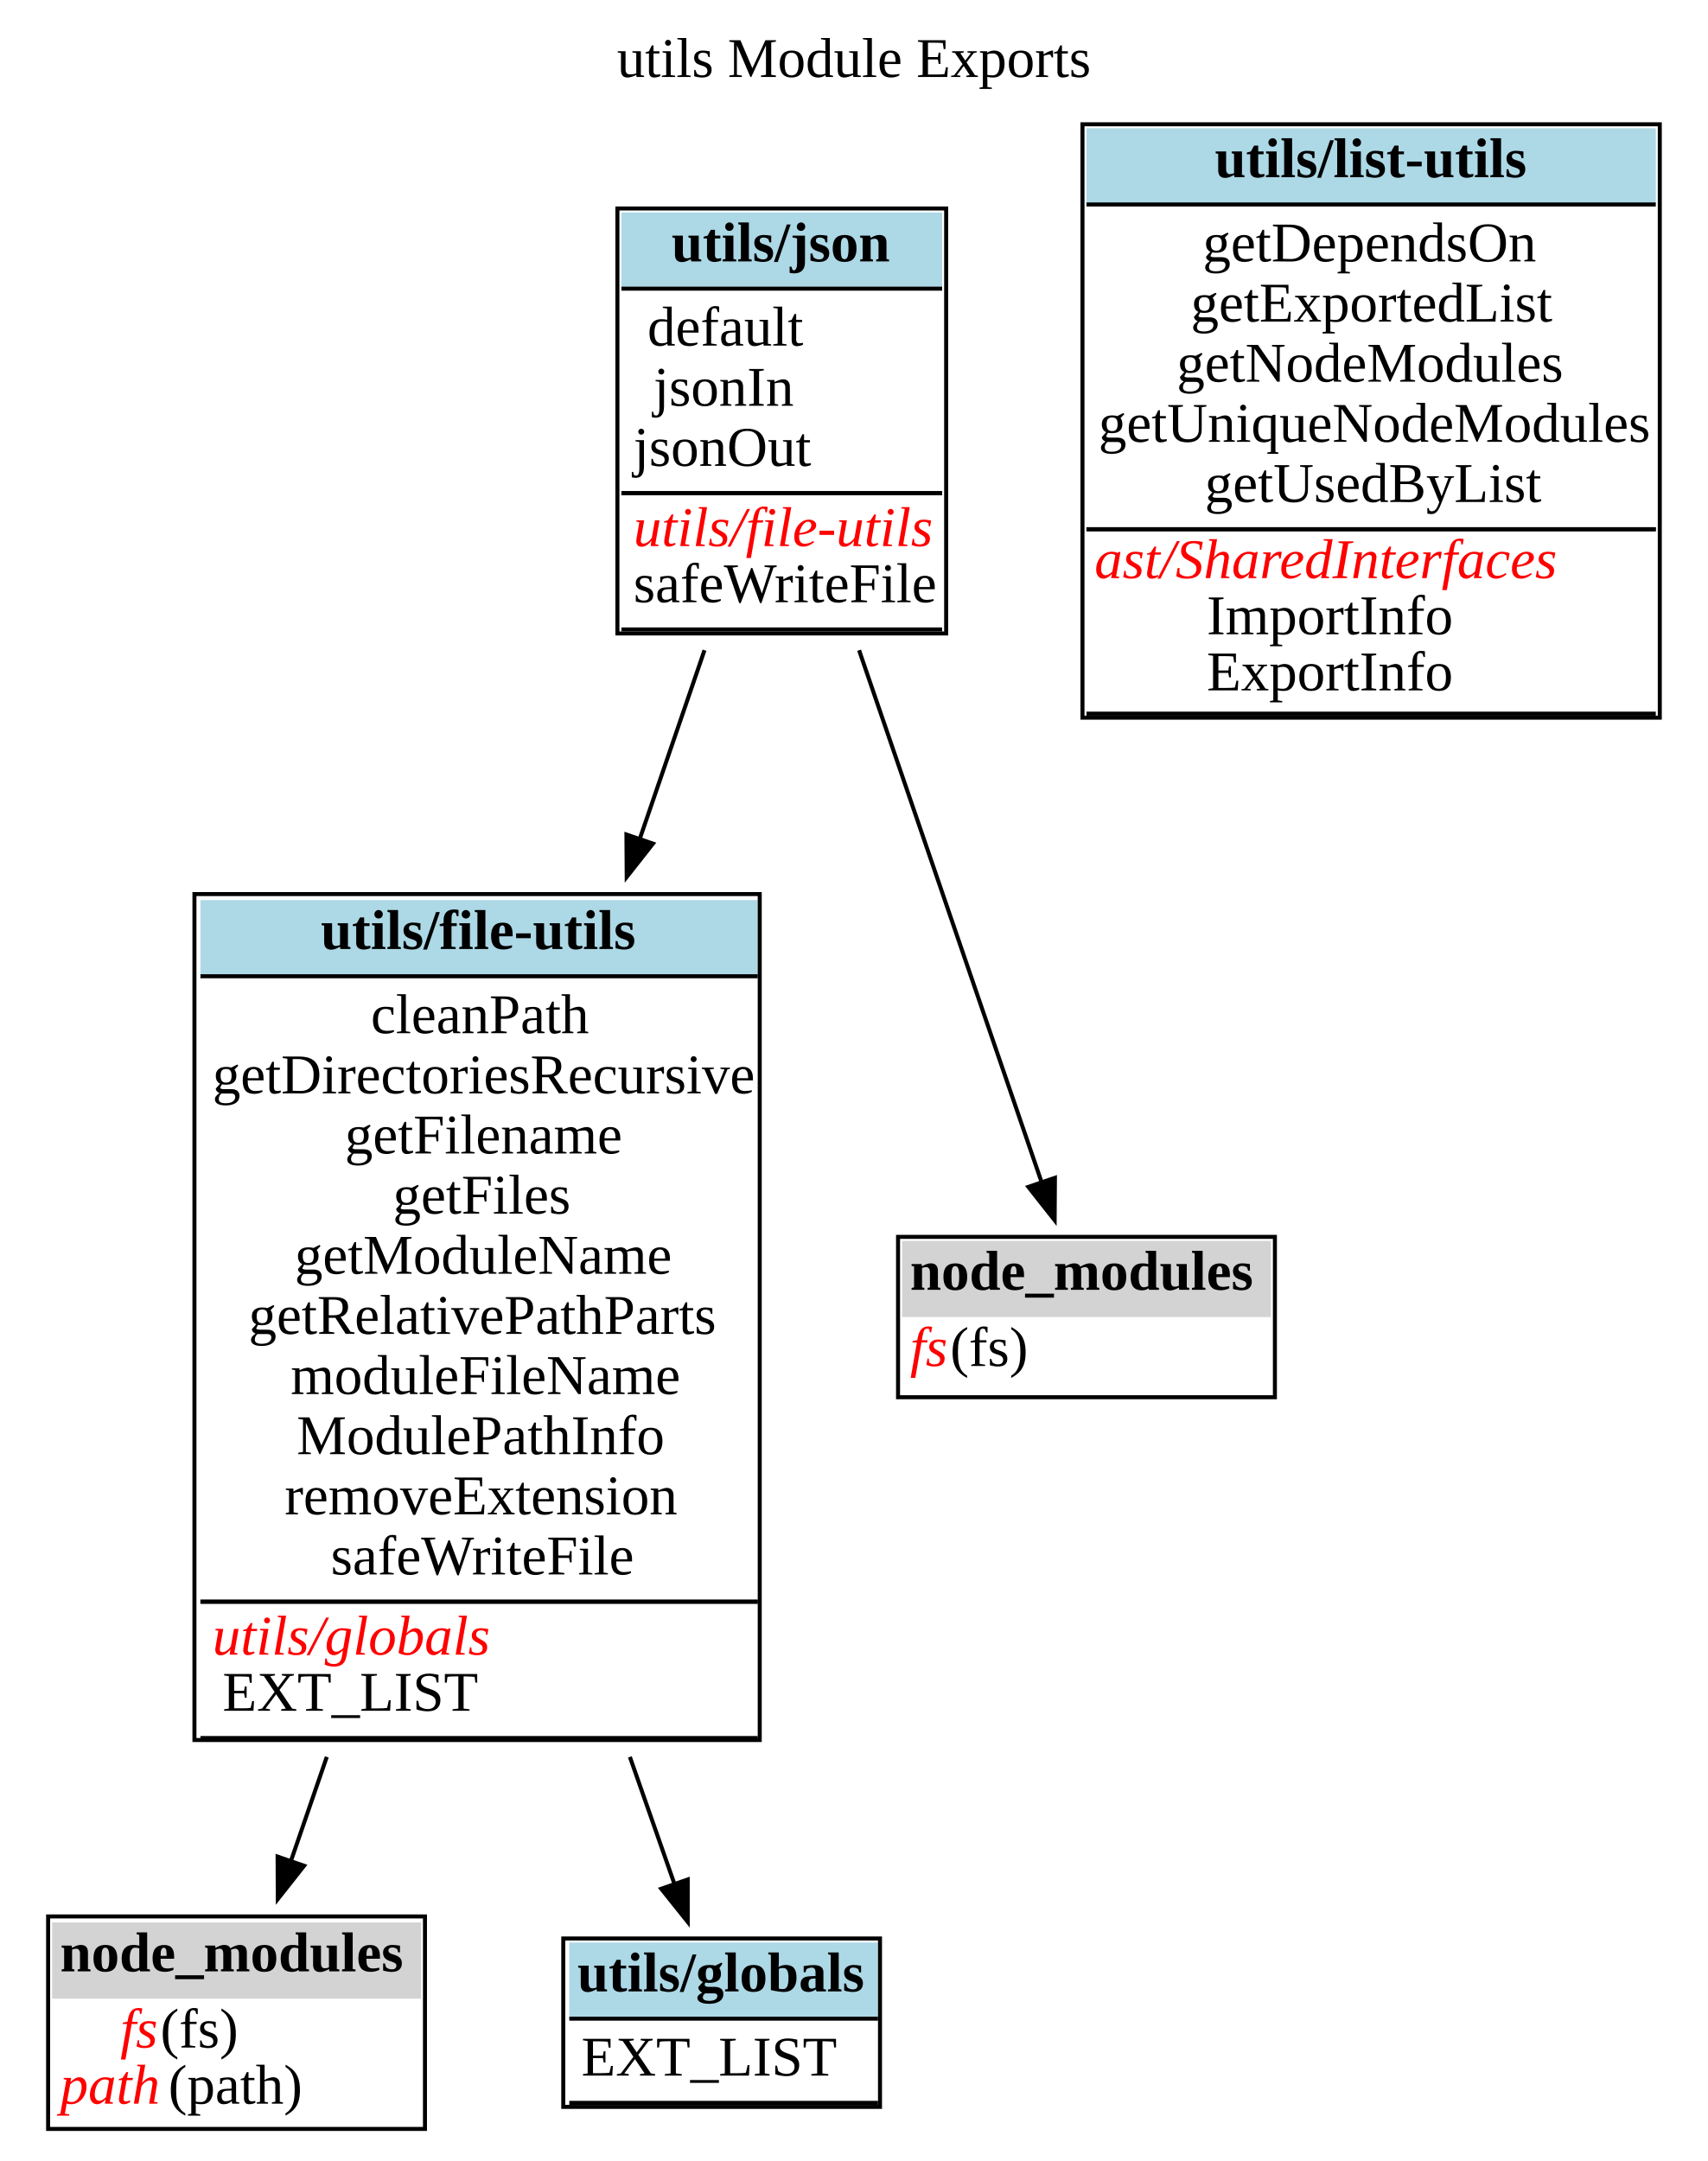
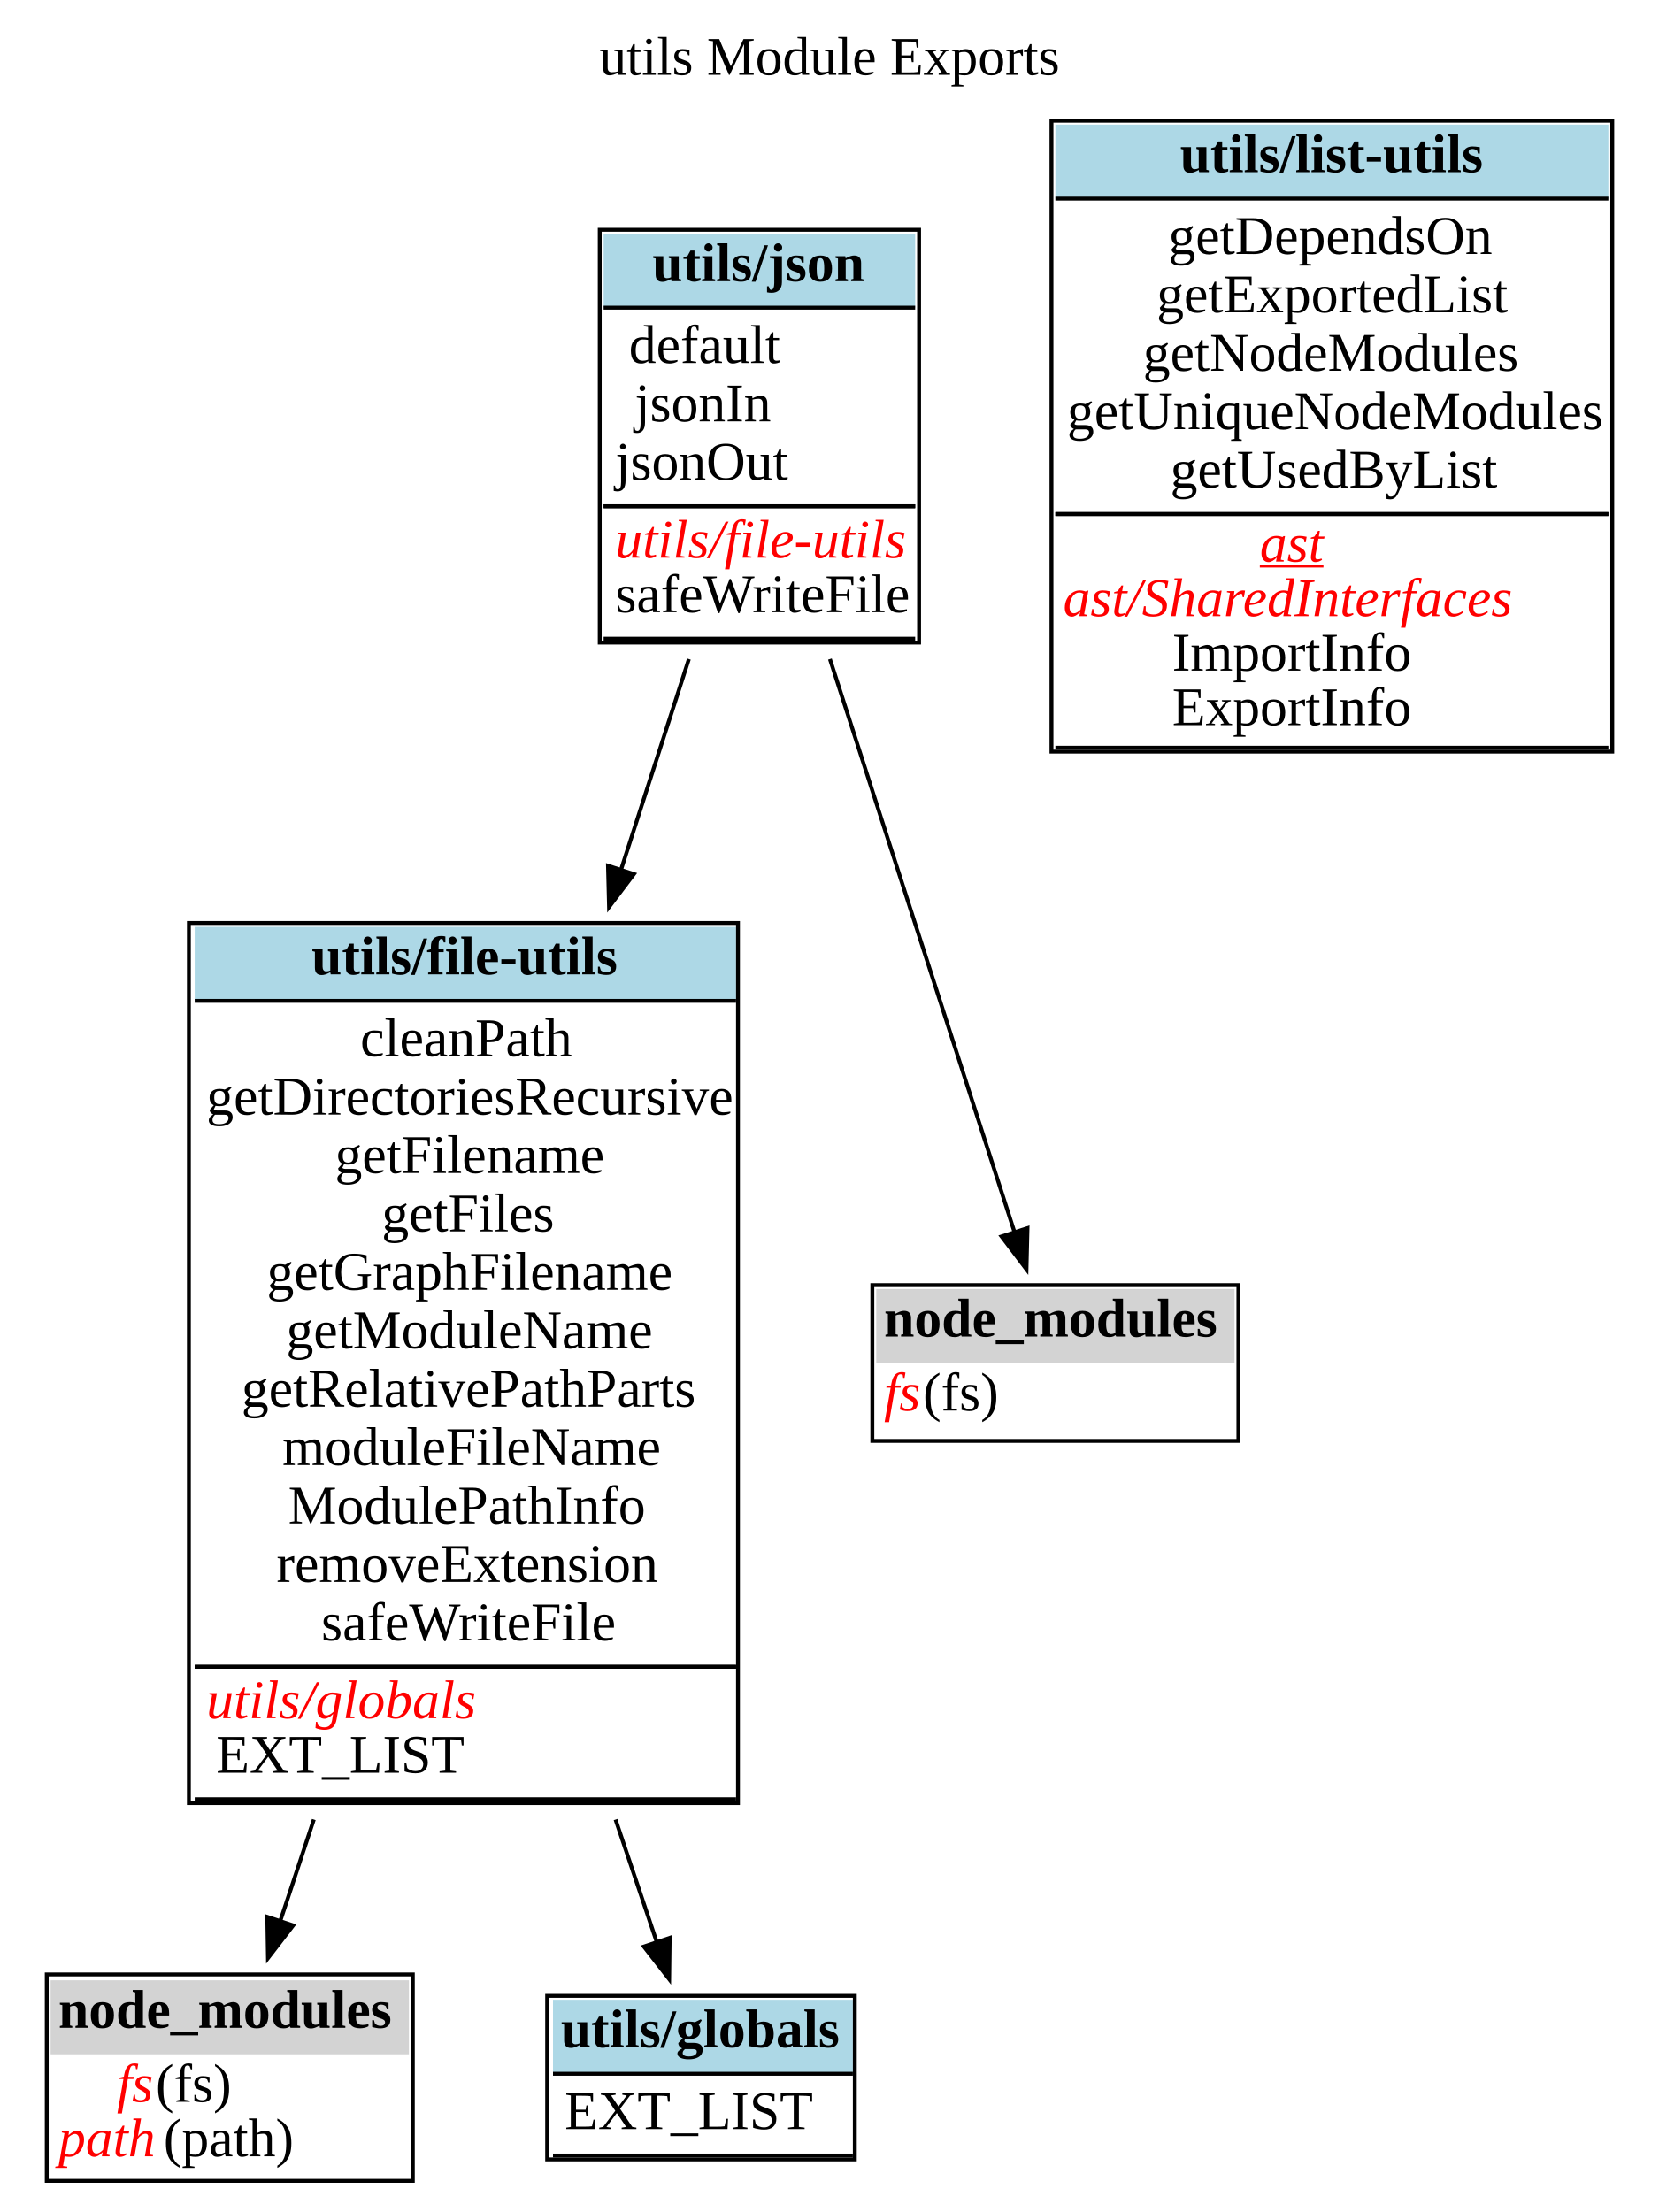
- <svg xmlns="http://www.w3.org/2000/svg" width="426pt" height="539pt" viewBox="0.00 0.00 426.00 539.00">
-   <g id="graph0" class="graph" transform="scale(1 1) rotate(0) translate(4 535)">
-     <polygon fill="white" stroke="transparent" points="-4,4 -4,-535 422,-535 422,4 -4,4" />
-     <text text-anchor="middle" x="209" y="-515.8" font-family="Times New Roman,serif" font-size="14.00">utils Module Exports</text>
+ <svg xmlns="http://www.w3.org/2000/svg" xmlns:xlink="http://www.w3.org/1999/xlink" width="426pt" height="568pt" viewBox="0.00 0.00 426.00 568.00">
+   <g id="graph0" class="graph" transform="scale(1 1) rotate(0) translate(4 564)">
+     <polygon fill="white" stroke="transparent" points="-4,4 -4,-564 422,-564 422,4 -4,4" />
+     <text text-anchor="middle" x="209" y="-544.8" font-family="Times New Roman,serif" font-size="14.00">utils Module Exports</text>
    <g id="node1" class="node">
-       <polygon fill="lightblue" stroke="transparent" points="46,-291.5 46,-310.5 185,-310.5 185,-291.5 46,-291.5" />
-       <text text-anchor="start" x="76" y="-298.3" font-family="Times New Roman,serif" font-weight="bold" font-size="14.00">utils/file-utils</text>
-       <polyline fill="none" stroke="black" points="46,-135.5 185,-135.5 " />
-       <polyline fill="none" stroke="black" points="185,-291.5 46,-291.5 " />
-       <text text-anchor="start" x="88.5" y="-277.3" font-family="Times New Roman,serif" font-size="14.00">cleanPath</text>
-       <text text-anchor="start" x="49" y="-262.3" font-family="Times New Roman,serif" font-size="14.00">getDirectoriesRecursive</text>
-       <text text-anchor="start" x="82" y="-247.3" font-family="Times New Roman,serif" font-size="14.00">getFilename</text>
-       <text text-anchor="start" x="94" y="-232.3" font-family="Times New Roman,serif" font-size="14.00">getFiles</text>
-       <text text-anchor="start" x="69.5" y="-217.3" font-family="Times New Roman,serif" font-size="14.00">getModuleName</text>
-       <text text-anchor="start" x="58" y="-202.3" font-family="Times New Roman,serif" font-size="14.00">getRelativePathParts</text>
-       <text text-anchor="start" x="68.5" y="-187.3" font-family="Times New Roman,serif" font-size="14.00">moduleFileName</text>
-       <text text-anchor="start" x="70" y="-172.3" font-family="Times New Roman,serif" font-size="14.00">ModulePathInfo</text>
-       <text text-anchor="start" x="67" y="-157.3" font-family="Times New Roman,serif" font-size="14.00">removeExtension</text>
-       <text text-anchor="start" x="78.5" y="-142.3" font-family="Times New Roman,serif" font-size="14.00">safeWriteFile</text>
-       <polyline fill="none" stroke="black" points="46,-101.5 185,-101.5 " />
-       <polyline fill="none" stroke="black" points="185,-135.5 46,-135.5 " />
-       <text text-anchor="start" x="49" y="-122.3" font-family="Times New Roman,serif" font-style="italic" font-size="14.00" fill="red">utils/globals</text>
-       <text text-anchor="start" x="51.5" y="-108.3" font-family="Times New Roman,serif" font-size="14.00">EXT_LIST</text>
-       <polygon fill="none" stroke="black" points="44.5,-101 44.5,-312 185.5,-312 185.5,-101 44.5,-101" />
+       <polygon fill="lightblue" stroke="transparent" points="46,-307 46,-326 185,-326 185,-307 46,-307" />
+       <text text-anchor="start" x="76" y="-313.8" font-family="Times New Roman,serif" font-weight="bold" font-size="14.00">utils/file-utils</text>
+       <polyline fill="none" stroke="black" points="46,-136 185,-136 " />
+       <polyline fill="none" stroke="black" points="185,-307 46,-307 " />
+       <text text-anchor="start" x="88.5" y="-292.8" font-family="Times New Roman,serif" font-size="14.00">cleanPath</text>
+       <text text-anchor="start" x="49" y="-277.8" font-family="Times New Roman,serif" font-size="14.00">getDirectoriesRecursive</text>
+       <text text-anchor="start" x="82" y="-262.8" font-family="Times New Roman,serif" font-size="14.00">getFilename</text>
+       <text text-anchor="start" x="94" y="-247.8" font-family="Times New Roman,serif" font-size="14.00">getFiles</text>
+       <text text-anchor="start" x="64.5" y="-232.8" font-family="Times New Roman,serif" font-size="14.00">getGraphFilename</text>
+       <text text-anchor="start" x="69.5" y="-217.8" font-family="Times New Roman,serif" font-size="14.00">getModuleName</text>
+       <text text-anchor="start" x="58" y="-202.8" font-family="Times New Roman,serif" font-size="14.00">getRelativePathParts</text>
+       <text text-anchor="start" x="68.5" y="-187.8" font-family="Times New Roman,serif" font-size="14.00">moduleFileName</text>
+       <text text-anchor="start" x="70" y="-172.8" font-family="Times New Roman,serif" font-size="14.00">ModulePathInfo</text>
+       <text text-anchor="start" x="67" y="-157.8" font-family="Times New Roman,serif" font-size="14.00">removeExtension</text>
+       <text text-anchor="start" x="78.5" y="-142.8" font-family="Times New Roman,serif" font-size="14.00">safeWriteFile</text>
+       <polyline fill="none" stroke="black" points="46,-102 185,-102 " />
+       <polyline fill="none" stroke="black" points="185,-136 46,-136 " />
+       <text text-anchor="start" x="49" y="-122.8" font-family="Times New Roman,serif" font-style="italic" font-size="14.00" fill="red">utils/globals</text>
+       <text text-anchor="start" x="51.5" y="-108.8" font-family="Times New Roman,serif" font-size="14.00">EXT_LIST</text>
+       <polygon fill="none" stroke="black" points="44.5,-101 44.5,-327 185.5,-327 185.5,-101 44.5,-101" />
    </g>
    <g id="node2" class="node">
      <polygon fill="lightgrey" stroke="transparent" points="9,-36.5 9,-55.5 101,-55.5 101,-36.5 9,-36.5" />
      <text text-anchor="start" x="11" y="-43.3" font-family="Times New Roman,serif" font-weight="bold" font-size="14.00">node_modules</text>
      <text text-anchor="start" x="26" y="-24.3" font-family="Times New Roman,serif" font-style="italic" font-size="14.00" fill="red">fs</text>
      <text text-anchor="start" x="36" y="-24.3" font-family="Times New Roman,serif" font-size="14.00"> (fs)</text>
      <text text-anchor="start" x="11" y="-10.3" font-family="Times New Roman,serif" font-style="italic" font-size="14.00" fill="red">path</text>
      <text text-anchor="start" x="38" y="-10.3" font-family="Times New Roman,serif" font-size="14.00"> (path)</text>
      <polygon fill="none" stroke="black" points="8,-4 8,-57 102,-57 102,-4 8,-4" />
    </g>
    <g id="edge1" class="edge">
-       <path fill="none" stroke="black" d="M77.51,-96.79C74.38,-87.71 71.37,-78.96 68.62,-70.99" />
-       <polygon fill="black" stroke="black" points="71.85,-69.64 65.29,-61.33 65.24,-71.92 71.85,-69.64" />
+       <path fill="none" stroke="black" d="M76.58,-96.77C73.55,-87.61 70.65,-78.84 68.01,-70.85" />
+       <polygon fill="black" stroke="black" points="71.28,-69.59 64.81,-61.19 64.63,-71.78 71.28,-69.59" />
    </g>
    <g id="node3" class="node">
      <polygon fill="lightblue" stroke="transparent" points="138,-31.5 138,-50.5 215,-50.5 215,-31.5 138,-31.5" />
      <text text-anchor="start" x="140" y="-38.3" font-family="Times New Roman,serif" font-weight="bold" font-size="14.00">utils/globals</text>
      <polyline fill="none" stroke="black" points="138,-10.5 215,-10.5 " />
      <polyline fill="none" stroke="black" points="215,-31.5 138,-31.5 " />
      <text text-anchor="start" x="141" y="-17.3" font-family="Times New Roman,serif" font-size="14.00">EXT_LIST</text>
      <polygon fill="none" stroke="black" points="136.5,-9.5 136.5,-51.5 215.5,-51.5 215.5,-9.5 136.5,-9.5" />
    </g>
    <g id="edge3" class="edge">
-       <path fill="none" stroke="black" d="M153.11,-96.79C157.07,-85.49 160.85,-74.71 164.16,-65.28" />
-       <polygon fill="black" stroke="black" points="167.54,-66.22 167.54,-55.63 160.93,-63.9 167.54,-66.22" />
+       <path fill="none" stroke="black" d="M154.06,-96.77C157.86,-85.48 161.46,-74.76 164.61,-65.4" />
+       <polygon fill="black" stroke="black" points="167.96,-66.39 167.83,-55.8 161.33,-64.16 167.96,-66.39" />
    </g>
    <g id="node4" class="node">
-       <polygon fill="lightblue" stroke="transparent" points="151,-463 151,-482 231,-482 231,-463 151,-463" />
-       <text text-anchor="start" x="163.5" y="-469.8" font-family="Times New Roman,serif" font-weight="bold" font-size="14.00">utils/json</text>
-       <polyline fill="none" stroke="black" points="151,-412 231,-412 " />
-       <polyline fill="none" stroke="black" points="231,-463 151,-463 " />
-       <text text-anchor="start" x="157.5" y="-448.8" font-family="Times New Roman,serif" font-size="14.00">default</text>
-       <text text-anchor="start" x="159" y="-433.8" font-family="Times New Roman,serif" font-size="14.00">jsonIn</text>
-       <text text-anchor="start" x="154" y="-418.8" font-family="Times New Roman,serif" font-size="14.00">jsonOut</text>
-       <polyline fill="none" stroke="black" points="151,-378 231,-378 " />
-       <polyline fill="none" stroke="black" points="231,-412 151,-412 " />
-       <text text-anchor="start" x="154" y="-398.8" font-family="Times New Roman,serif" font-style="italic" font-size="14.00" fill="red">utils/file-utils</text>
-       <text text-anchor="start" x="154" y="-384.8" font-family="Times New Roman,serif" font-size="14.00">safeWriteFile</text>
-       <polygon fill="none" stroke="black" points="150,-377 150,-483 232,-483 232,-377 150,-377" />
+       <polygon fill="lightblue" stroke="transparent" points="151,-485 151,-504 231,-504 231,-485 151,-485" />
+       <text text-anchor="start" x="163.5" y="-491.8" font-family="Times New Roman,serif" font-weight="bold" font-size="14.00">utils/json</text>
+       <polyline fill="none" stroke="black" points="151,-434 231,-434 " />
+       <polyline fill="none" stroke="black" points="231,-485 151,-485 " />
+       <text text-anchor="start" x="157.5" y="-470.8" font-family="Times New Roman,serif" font-size="14.00">default</text>
+       <text text-anchor="start" x="159" y="-455.8" font-family="Times New Roman,serif" font-size="14.00">jsonIn</text>
+       <text text-anchor="start" x="154" y="-440.8" font-family="Times New Roman,serif" font-size="14.00">jsonOut</text>
+       <polyline fill="none" stroke="black" points="151,-400 231,-400 " />
+       <polyline fill="none" stroke="black" points="231,-434 151,-434 " />
+       <text text-anchor="start" x="154" y="-420.8" font-family="Times New Roman,serif" font-style="italic" font-size="14.00" fill="red">utils/file-utils</text>
+       <text text-anchor="start" x="154" y="-406.8" font-family="Times New Roman,serif" font-size="14.00">safeWriteFile</text>
+       <polygon fill="none" stroke="black" points="150,-399 150,-505 232,-505 232,-399 150,-399" />
    </g>
    <g id="edge4" class="edge">
-       <path fill="none" stroke="black" d="M171.72,-372.82C166.76,-358.36 161.23,-342.24 155.62,-325.89" />
-       <polygon fill="black" stroke="black" points="158.87,-324.58 152.32,-316.26 152.25,-326.85 158.87,-324.58" />
+       <path fill="none" stroke="black" d="M172.89,-394.77C167.6,-378.33 161.58,-359.65 155.48,-340.71" />
+       <polygon fill="black" stroke="black" points="158.78,-339.55 152.39,-331.1 152.12,-341.69 158.78,-339.55" />
    </g>
    <g id="node5" class="node">
-       <polygon fill="lightgrey" stroke="transparent" points="221,-206.5 221,-225.5 313,-225.5 313,-206.5 221,-206.5" />
-       <text text-anchor="start" x="223" y="-213.3" font-family="Times New Roman,serif" font-weight="bold" font-size="14.00">node_modules</text>
-       <text text-anchor="start" x="223" y="-194.3" font-family="Times New Roman,serif" font-style="italic" font-size="14.00" fill="red">fs</text>
-       <text text-anchor="start" x="233" y="-194.3" font-family="Times New Roman,serif" font-size="14.00"> (fs)</text>
-       <polygon fill="none" stroke="black" points="220,-186.5 220,-226.5 314,-226.5 314,-186.5 220,-186.5" />
+       <polygon fill="lightgrey" stroke="transparent" points="221,-214 221,-233 313,-233 313,-214 221,-214" />
+       <text text-anchor="start" x="223" y="-220.8" font-family="Times New Roman,serif" font-weight="bold" font-size="14.00">node_modules</text>
+       <text text-anchor="start" x="223" y="-201.8" font-family="Times New Roman,serif" font-style="italic" font-size="14.00" fill="red">fs</text>
+       <text text-anchor="start" x="233" y="-201.8" font-family="Times New Roman,serif" font-size="14.00"> (fs)</text>
+       <polygon fill="none" stroke="black" points="220,-194 220,-234 314,-234 314,-194 220,-194" />
    </g>
    <g id="edge2" class="edge">
-       <path fill="none" stroke="black" d="M210.28,-372.82C224.65,-330.94 243.78,-275.19 255.74,-240.32" />
-       <polygon fill="black" stroke="black" points="259.13,-241.23 259.06,-230.64 252.5,-238.96 259.13,-241.23" />
+       <path fill="none" stroke="black" d="M209.11,-394.77C223.9,-348.84 244.29,-285.52 256.51,-247.58" />
+       <polygon fill="black" stroke="black" points="259.84,-248.64 259.58,-238.05 253.18,-246.5 259.84,-248.64" />
    </g>
    <g id="node6" class="node">
-       <polygon fill="lightblue" stroke="transparent" points="267,-484 267,-503 409,-503 409,-484 267,-484" />
-       <text text-anchor="start" x="299" y="-490.8" font-family="Times New Roman,serif" font-weight="bold" font-size="14.00">utils/list-utils</text>
-       <polyline fill="none" stroke="black" points="267,-403 409,-403 " />
-       <polyline fill="none" stroke="black" points="409,-484 267,-484 " />
-       <text text-anchor="start" x="296" y="-469.8" font-family="Times New Roman,serif" font-size="14.00">getDependsOn</text>
-       <text text-anchor="start" x="293" y="-454.8" font-family="Times New Roman,serif" font-size="14.00">getExportedList</text>
-       <text text-anchor="start" x="289.5" y="-439.8" font-family="Times New Roman,serif" font-size="14.00">getNodeModules</text>
-       <text text-anchor="start" x="270" y="-424.8" font-family="Times New Roman,serif" font-size="14.00">getUniqueNodeModules</text>
-       <text text-anchor="start" x="296.5" y="-409.8" font-family="Times New Roman,serif" font-size="14.00">getUsedByList</text>
-       <polyline fill="none" stroke="black" points="267,-357 409,-357 " />
-       <polyline fill="none" stroke="black" points="409,-403 267,-403 " />
-       <text text-anchor="start" x="269" y="-390.8" font-family="Times New Roman,serif" font-style="italic" font-size="14.00" fill="red">ast/SharedInterfaces</text>
-       <text text-anchor="start" x="297" y="-376.8" font-family="Times New Roman,serif" font-size="14.00">ImportInfo</text>
-       <text text-anchor="start" x="297" y="-362.8" font-family="Times New Roman,serif" font-size="14.00">ExportInfo</text>
-       <polygon fill="none" stroke="black" points="266,-356 266,-504 410,-504 410,-356 266,-356" />
+       <polygon fill="lightblue" stroke="transparent" points="267,-513 267,-532 409,-532 409,-513 267,-513" />
+       <text text-anchor="start" x="299" y="-519.8" font-family="Times New Roman,serif" font-weight="bold" font-size="14.00">utils/list-utils</text>
+       <polyline fill="none" stroke="black" points="267,-432 409,-432 " />
+       <polyline fill="none" stroke="black" points="409,-513 267,-513 " />
+       <text text-anchor="start" x="296" y="-498.8" font-family="Times New Roman,serif" font-size="14.00">getDependsOn</text>
+       <text text-anchor="start" x="293" y="-483.8" font-family="Times New Roman,serif" font-size="14.00">getExportedList</text>
+       <text text-anchor="start" x="289.5" y="-468.8" font-family="Times New Roman,serif" font-size="14.00">getNodeModules</text>
+       <text text-anchor="start" x="270" y="-453.8" font-family="Times New Roman,serif" font-size="14.00">getUniqueNodeModules</text>
+       <text text-anchor="start" x="296.5" y="-438.8" font-family="Times New Roman,serif" font-size="14.00">getUsedByList</text>
+       <g id="a_node6_0">
+         <a xlink:href="diagrams.html#ast" xlink:title="&lt;TABLE&gt;" target="_top">
+           <polyline fill="none" stroke="black" points="267,-372 409,-372 " />
+           <polyline fill="none" stroke="black" points="409,-432 267,-432 " />
+           <text text-anchor="start" x="319.5" y="-419.8" font-family="Times New Roman,serif" font-style="italic" text-decoration="underline" font-size="14.00" fill="red">ast</text>
+           <text text-anchor="start" x="269" y="-405.8" font-family="Times New Roman,serif" font-style="italic" font-size="14.00" fill="red">ast/SharedInterfaces</text>
+           <text text-anchor="start" x="297" y="-391.8" font-family="Times New Roman,serif" font-size="14.00">ImportInfo</text>
+           <text text-anchor="start" x="297" y="-377.8" font-family="Times New Roman,serif" font-size="14.00">ExportInfo</text>
+         </a>
+       </g>
+       <polygon fill="none" stroke="black" points="266,-371 266,-533 410,-533 410,-371 266,-371" />
    </g>
  </g>
</svg>
